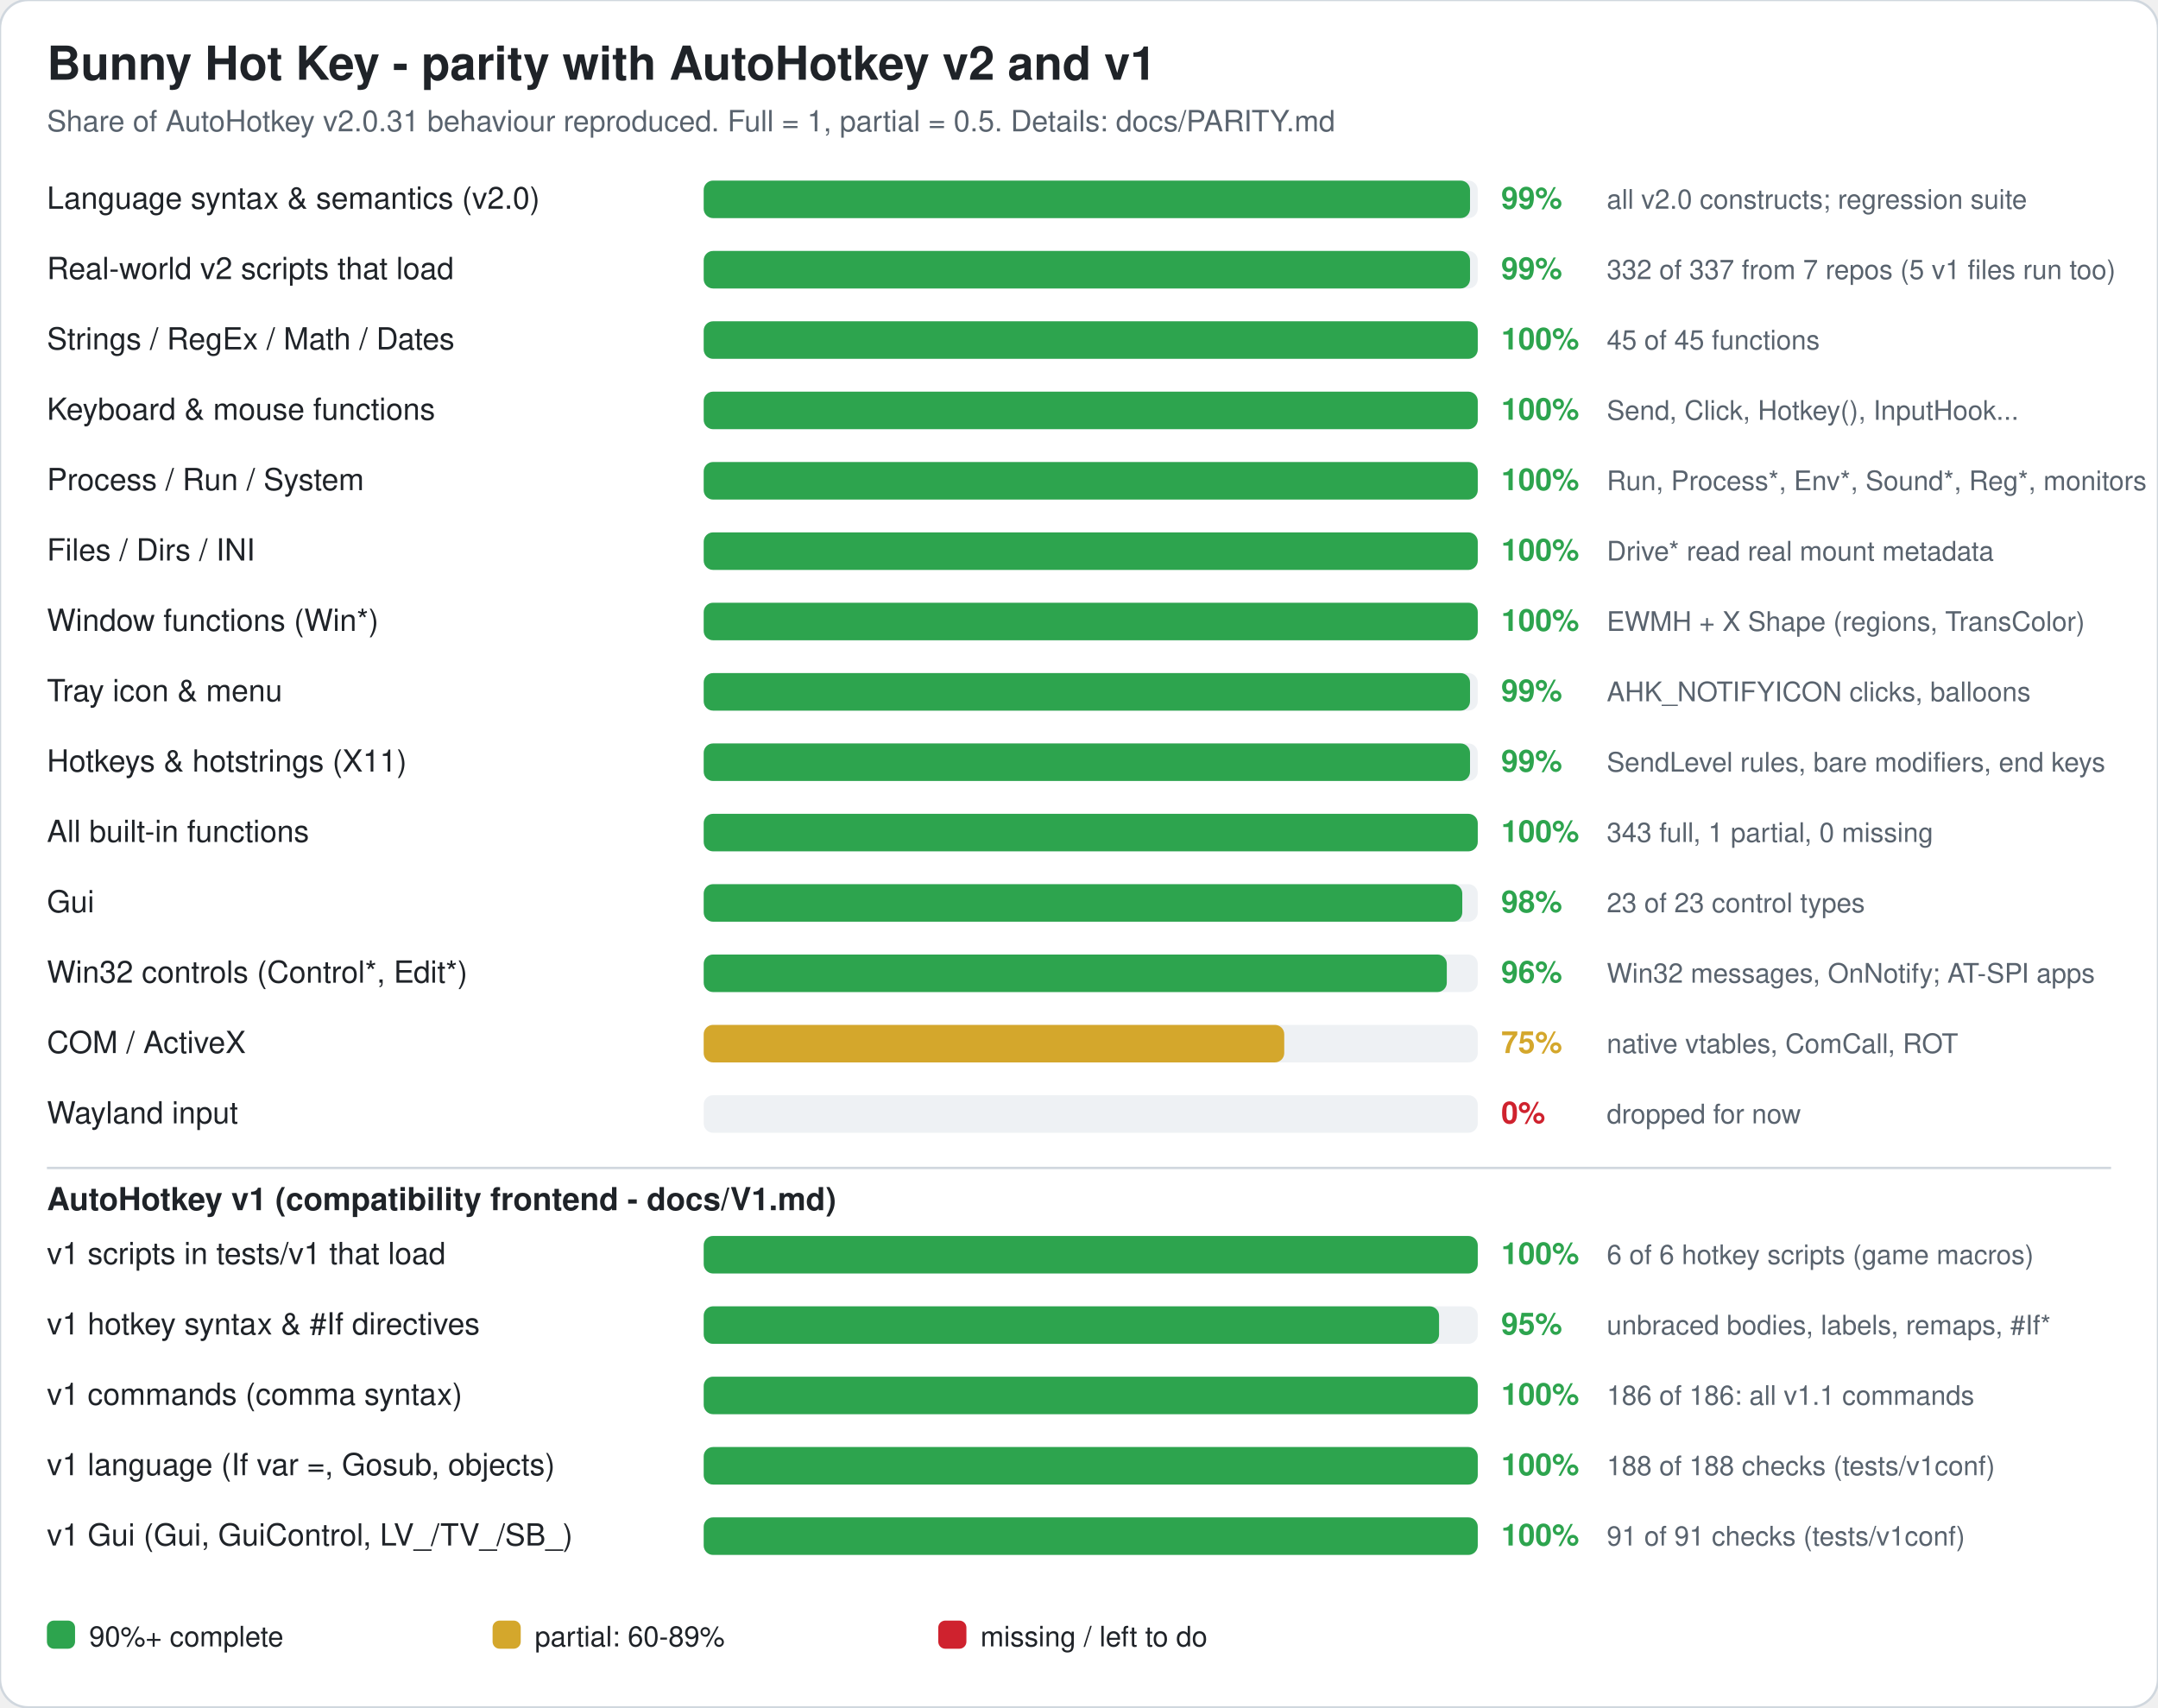
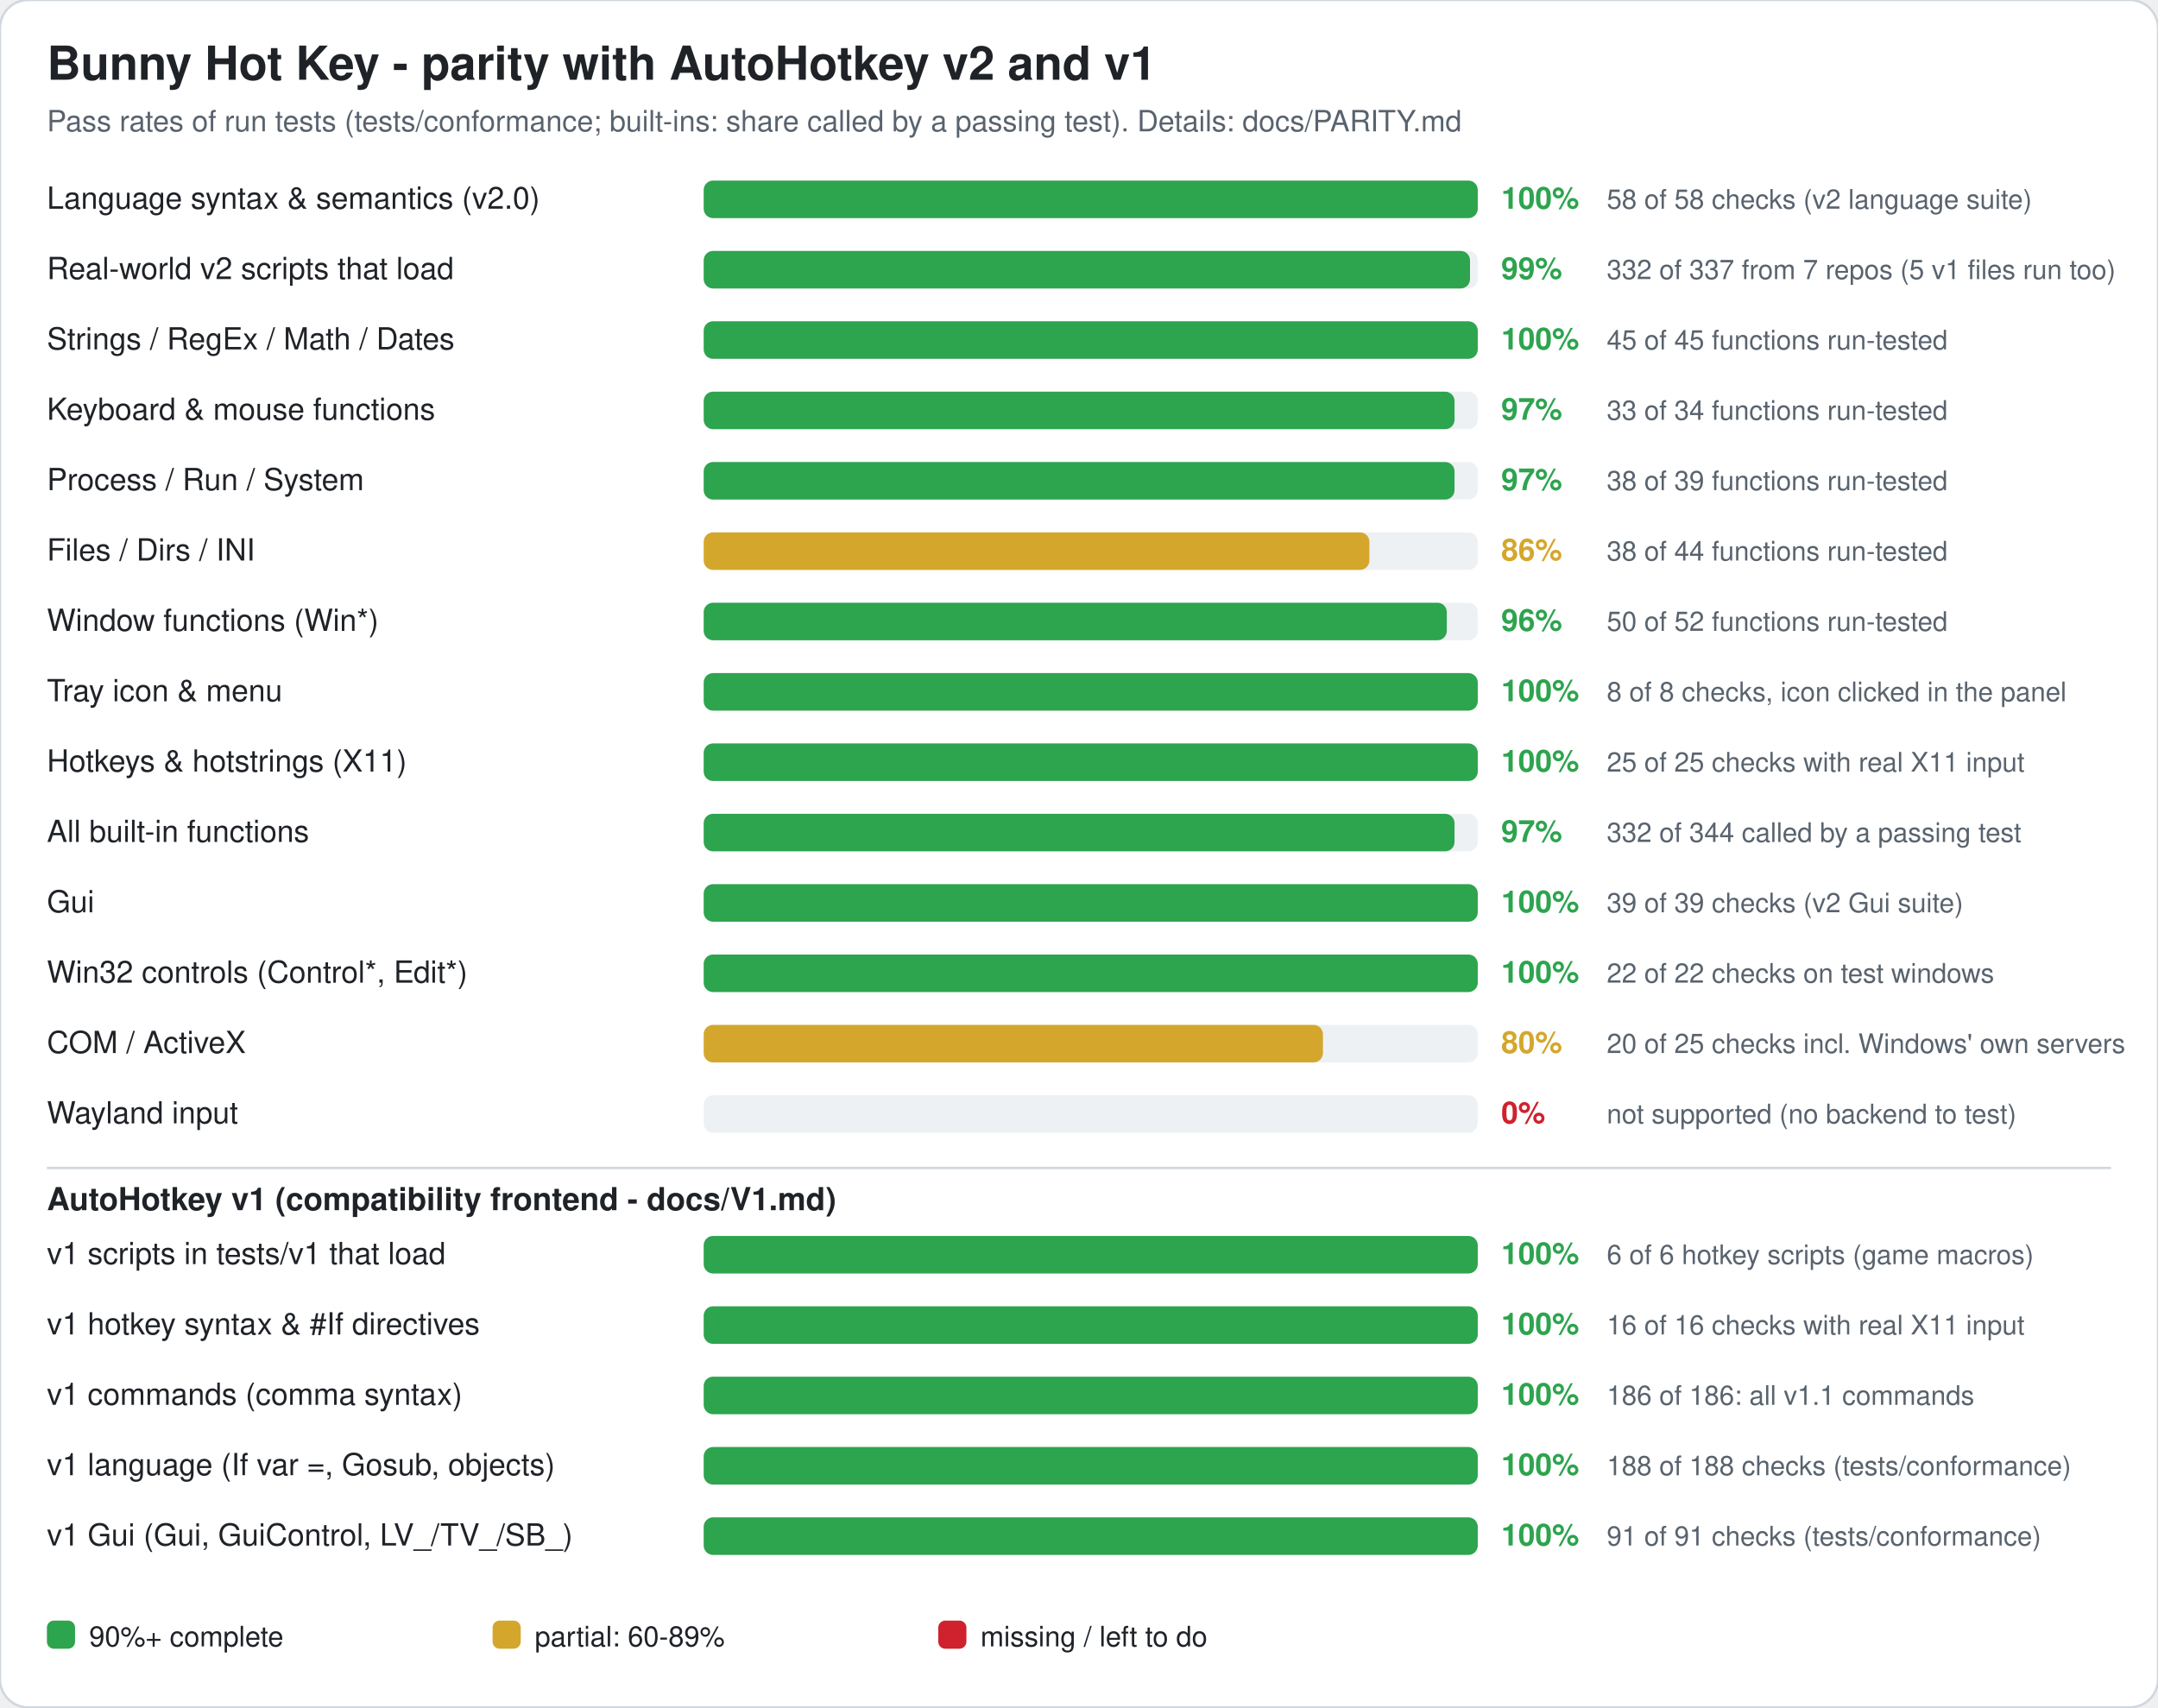
<svg xmlns="http://www.w3.org/2000/svg" width="920" height="728" viewBox="0 0 920 728" font-family="Segoe UI, Helvetica, Arial, sans-serif">
  <rect width="920" height="728" rx="12" fill="#ffffff" stroke="#d0d7de" />
  <text x="20" y="34" font-size="20" font-weight="700" fill="#1f2328">Bunny Hot Key - parity with AutoHotkey v2 and v1</text>
-   <text x="20" y="56" font-size="12.5" fill="#59636e">Share of AutoHotkey v2.0.31 behaviour reproduced. Full = 1, partial = 0.5. Details: docs/PARITY.md</text>
+   <text x="20" y="56" font-size="12.5" fill="#59636e">Pass rates of run tests (tests/conformance; built-ins: share called by a passing test). Details: docs/PARITY.md</text>
  <text x="20" y="89" font-size="13" fill="#1f2328">Language syntax &amp; semantics (v2.0)</text>
  <rect x="300" y="77" width="330" height="16" rx="4" fill="#eef1f4" />
-   <rect x="300" y="77" width="326.7" height="16" rx="4" fill="#2da44e" />
-   <text x="640" y="89" font-size="13" font-weight="700" fill="#2da44e">99%</text>
-   <text x="685" y="89" font-size="11.5" fill="#59636e">all v2.0 constructs; regression suite</text>
+   <rect x="300" y="77" width="330.0" height="16" rx="4" fill="#2da44e" />
+   <text x="640" y="89" font-size="13" font-weight="700" fill="#2da44e">100%</text>
+   <text x="685" y="89" font-size="11.5" fill="#59636e">58 of 58 checks (v2 language suite)</text>
  <text x="20" y="119" font-size="13" fill="#1f2328">Real-world v2 scripts that load</text>
  <rect x="300" y="107" width="330" height="16" rx="4" fill="#eef1f4" />
  <rect x="300" y="107" width="326.7" height="16" rx="4" fill="#2da44e" />
  <text x="640" y="119" font-size="13" font-weight="700" fill="#2da44e">99%</text>
  <text x="685" y="119" font-size="11.5" fill="#59636e">332 of 337 from 7 repos (5 v1 files run too)</text>
  <text x="20" y="149" font-size="13" fill="#1f2328">Strings / RegEx / Math / Dates</text>
  <rect x="300" y="137" width="330" height="16" rx="4" fill="#eef1f4" />
  <rect x="300" y="137" width="330.0" height="16" rx="4" fill="#2da44e" />
  <text x="640" y="149" font-size="13" font-weight="700" fill="#2da44e">100%</text>
-   <text x="685" y="149" font-size="11.5" fill="#59636e">45 of 45 functions</text>
+   <text x="685" y="149" font-size="11.5" fill="#59636e">45 of 45 functions run-tested</text>
  <text x="20" y="179" font-size="13" fill="#1f2328">Keyboard &amp; mouse functions</text>
  <rect x="300" y="167" width="330" height="16" rx="4" fill="#eef1f4" />
-   <rect x="300" y="167" width="330.0" height="16" rx="4" fill="#2da44e" />
-   <text x="640" y="179" font-size="13" font-weight="700" fill="#2da44e">100%</text>
-   <text x="685" y="179" font-size="11.5" fill="#59636e">Send, Click, Hotkey(), InputHook...</text>
+   <rect x="300" y="167" width="320.1" height="16" rx="4" fill="#2da44e" />
+   <text x="640" y="179" font-size="13" font-weight="700" fill="#2da44e">97%</text>
+   <text x="685" y="179" font-size="11.5" fill="#59636e">33 of 34 functions run-tested</text>
  <text x="20" y="209" font-size="13" fill="#1f2328">Process / Run / System</text>
  <rect x="300" y="197" width="330" height="16" rx="4" fill="#eef1f4" />
-   <rect x="300" y="197" width="330.0" height="16" rx="4" fill="#2da44e" />
-   <text x="640" y="209" font-size="13" font-weight="700" fill="#2da44e">100%</text>
-   <text x="685" y="209" font-size="11.5" fill="#59636e">Run, Process*, Env*, Sound*, Reg*, monitors</text>
+   <rect x="300" y="197" width="320.1" height="16" rx="4" fill="#2da44e" />
+   <text x="640" y="209" font-size="13" font-weight="700" fill="#2da44e">97%</text>
+   <text x="685" y="209" font-size="11.5" fill="#59636e">38 of 39 functions run-tested</text>
  <text x="20" y="239" font-size="13" fill="#1f2328">Files / Dirs / INI</text>
  <rect x="300" y="227" width="330" height="16" rx="4" fill="#eef1f4" />
-   <rect x="300" y="227" width="330.0" height="16" rx="4" fill="#2da44e" />
-   <text x="640" y="239" font-size="13" font-weight="700" fill="#2da44e">100%</text>
-   <text x="685" y="239" font-size="11.5" fill="#59636e">Drive* read real mount metadata</text>
+   <rect x="300" y="227" width="283.8" height="16" rx="4" fill="#d4a72c" />
+   <text x="640" y="239" font-size="13" font-weight="700" fill="#d4a72c">86%</text>
+   <text x="685" y="239" font-size="11.5" fill="#59636e">38 of 44 functions run-tested</text>
  <text x="20" y="269" font-size="13" fill="#1f2328">Window functions (Win*)</text>
  <rect x="300" y="257" width="330" height="16" rx="4" fill="#eef1f4" />
-   <rect x="300" y="257" width="330.0" height="16" rx="4" fill="#2da44e" />
-   <text x="640" y="269" font-size="13" font-weight="700" fill="#2da44e">100%</text>
-   <text x="685" y="269" font-size="11.5" fill="#59636e">EWMH + X Shape (regions, TransColor)</text>
+   <rect x="300" y="257" width="316.8" height="16" rx="4" fill="#2da44e" />
+   <text x="640" y="269" font-size="13" font-weight="700" fill="#2da44e">96%</text>
+   <text x="685" y="269" font-size="11.5" fill="#59636e">50 of 52 functions run-tested</text>
  <text x="20" y="299" font-size="13" fill="#1f2328">Tray icon &amp; menu</text>
  <rect x="300" y="287" width="330" height="16" rx="4" fill="#eef1f4" />
-   <rect x="300" y="287" width="326.7" height="16" rx="4" fill="#2da44e" />
-   <text x="640" y="299" font-size="13" font-weight="700" fill="#2da44e">99%</text>
-   <text x="685" y="299" font-size="11.5" fill="#59636e">AHK_NOTIFYICON clicks, balloons</text>
+   <rect x="300" y="287" width="330.0" height="16" rx="4" fill="#2da44e" />
+   <text x="640" y="299" font-size="13" font-weight="700" fill="#2da44e">100%</text>
+   <text x="685" y="299" font-size="11.5" fill="#59636e">8 of 8 checks, icon clicked in the panel</text>
  <text x="20" y="329" font-size="13" fill="#1f2328">Hotkeys &amp; hotstrings (X11)</text>
  <rect x="300" y="317" width="330" height="16" rx="4" fill="#eef1f4" />
-   <rect x="300" y="317" width="326.7" height="16" rx="4" fill="#2da44e" />
-   <text x="640" y="329" font-size="13" font-weight="700" fill="#2da44e">99%</text>
-   <text x="685" y="329" font-size="11.5" fill="#59636e">SendLevel rules, bare modifiers, end keys</text>
+   <rect x="300" y="317" width="330.0" height="16" rx="4" fill="#2da44e" />
+   <text x="640" y="329" font-size="13" font-weight="700" fill="#2da44e">100%</text>
+   <text x="685" y="329" font-size="11.5" fill="#59636e">25 of 25 checks with real X11 input</text>
  <text x="20" y="359" font-size="13" fill="#1f2328">All built-in functions</text>
  <rect x="300" y="347" width="330" height="16" rx="4" fill="#eef1f4" />
-   <rect x="300" y="347" width="330.0" height="16" rx="4" fill="#2da44e" />
-   <text x="640" y="359" font-size="13" font-weight="700" fill="#2da44e">100%</text>
-   <text x="685" y="359" font-size="11.5" fill="#59636e">343 full, 1 partial, 0 missing</text>
+   <rect x="300" y="347" width="320.1" height="16" rx="4" fill="#2da44e" />
+   <text x="640" y="359" font-size="13" font-weight="700" fill="#2da44e">97%</text>
+   <text x="685" y="359" font-size="11.5" fill="#59636e">332 of 344 called by a passing test</text>
  <text x="20" y="389" font-size="13" fill="#1f2328">Gui</text>
  <rect x="300" y="377" width="330" height="16" rx="4" fill="#eef1f4" />
-   <rect x="300" y="377" width="323.4" height="16" rx="4" fill="#2da44e" />
-   <text x="640" y="389" font-size="13" font-weight="700" fill="#2da44e">98%</text>
-   <text x="685" y="389" font-size="11.5" fill="#59636e">23 of 23 control types</text>
+   <rect x="300" y="377" width="330.0" height="16" rx="4" fill="#2da44e" />
+   <text x="640" y="389" font-size="13" font-weight="700" fill="#2da44e">100%</text>
+   <text x="685" y="389" font-size="11.5" fill="#59636e">39 of 39 checks (v2 Gui suite)</text>
  <text x="20" y="419" font-size="13" fill="#1f2328">Win32 controls (Control*, Edit*)</text>
  <rect x="300" y="407" width="330" height="16" rx="4" fill="#eef1f4" />
-   <rect x="300" y="407" width="316.8" height="16" rx="4" fill="#2da44e" />
-   <text x="640" y="419" font-size="13" font-weight="700" fill="#2da44e">96%</text>
-   <text x="685" y="419" font-size="11.5" fill="#59636e">Win32 messages, OnNotify; AT-SPI apps</text>
+   <rect x="300" y="407" width="330.0" height="16" rx="4" fill="#2da44e" />
+   <text x="640" y="419" font-size="13" font-weight="700" fill="#2da44e">100%</text>
+   <text x="685" y="419" font-size="11.5" fill="#59636e">22 of 22 checks on test windows</text>
  <text x="20" y="449" font-size="13" fill="#1f2328">COM / ActiveX</text>
  <rect x="300" y="437" width="330" height="16" rx="4" fill="#eef1f4" />
-   <rect x="300" y="437" width="247.5" height="16" rx="4" fill="#d4a72c" />
-   <text x="640" y="449" font-size="13" font-weight="700" fill="#d4a72c">75%</text>
-   <text x="685" y="449" font-size="11.5" fill="#59636e">native vtables, ComCall, ROT</text>
+   <rect x="300" y="437" width="264.0" height="16" rx="4" fill="#d4a72c" />
+   <text x="640" y="449" font-size="13" font-weight="700" fill="#d4a72c">80%</text>
+   <text x="685" y="449" font-size="11.5" fill="#59636e">20 of 25 checks incl. Windows' own servers</text>
  <text x="20" y="479" font-size="13" fill="#1f2328">Wayland input</text>
  <rect x="300" y="467" width="330" height="16" rx="4" fill="#eef1f4" />
  <text x="640" y="479" font-size="13" font-weight="700" fill="#cf222e">0%</text>
-   <text x="685" y="479" font-size="11.5" fill="#59636e">dropped for now</text>
+   <text x="685" y="479" font-size="11.5" fill="#59636e">not supported (no backend to test)</text>
  <line x1="20" y1="498" x2="900" y2="498" stroke="#d0d7de" />
  <text x="20" y="516" font-size="13.5" font-weight="700" fill="#1f2328">AutoHotkey v1 (compatibility frontend - docs/V1.md)</text>
  <text x="20" y="539" font-size="13" fill="#1f2328">v1 scripts in tests/v1 that load</text>
  <rect x="300" y="527" width="330" height="16" rx="4" fill="#eef1f4" />
  <rect x="300" y="527" width="330.0" height="16" rx="4" fill="#2da44e" />
  <text x="640" y="539" font-size="13" font-weight="700" fill="#2da44e">100%</text>
  <text x="685" y="539" font-size="11.5" fill="#59636e">6 of 6 hotkey scripts (game macros)</text>
  <text x="20" y="569" font-size="13" fill="#1f2328">v1 hotkey syntax &amp; #If directives</text>
  <rect x="300" y="557" width="330" height="16" rx="4" fill="#eef1f4" />
-   <rect x="300" y="557" width="313.5" height="16" rx="4" fill="#2da44e" />
-   <text x="640" y="569" font-size="13" font-weight="700" fill="#2da44e">95%</text>
-   <text x="685" y="569" font-size="11.5" fill="#59636e">unbraced bodies, labels, remaps, #If*</text>
+   <rect x="300" y="557" width="330.0" height="16" rx="4" fill="#2da44e" />
+   <text x="640" y="569" font-size="13" font-weight="700" fill="#2da44e">100%</text>
+   <text x="685" y="569" font-size="11.5" fill="#59636e">16 of 16 checks with real X11 input</text>
  <text x="20" y="599" font-size="13" fill="#1f2328">v1 commands (comma syntax)</text>
  <rect x="300" y="587" width="330" height="16" rx="4" fill="#eef1f4" />
  <rect x="300" y="587" width="330.0" height="16" rx="4" fill="#2da44e" />
  <text x="640" y="599" font-size="13" font-weight="700" fill="#2da44e">100%</text>
  <text x="685" y="599" font-size="11.5" fill="#59636e">186 of 186: all v1.1 commands</text>
  <text x="20" y="629" font-size="13" fill="#1f2328">v1 language (If var =, Gosub, objects)</text>
  <rect x="300" y="617" width="330" height="16" rx="4" fill="#eef1f4" />
  <rect x="300" y="617" width="330.0" height="16" rx="4" fill="#2da44e" />
  <text x="640" y="629" font-size="13" font-weight="700" fill="#2da44e">100%</text>
-   <text x="685" y="629" font-size="11.5" fill="#59636e">188 of 188 checks (tests/v1conf)</text>
+   <text x="685" y="629" font-size="11.5" fill="#59636e">188 of 188 checks (tests/conformance)</text>
  <text x="20" y="659" font-size="13" fill="#1f2328">v1 Gui (Gui, GuiControl, LV_/TV_/SB_)</text>
  <rect x="300" y="647" width="330" height="16" rx="4" fill="#eef1f4" />
  <rect x="300" y="647" width="330.0" height="16" rx="4" fill="#2da44e" />
  <text x="640" y="659" font-size="13" font-weight="700" fill="#2da44e">100%</text>
-   <text x="685" y="659" font-size="11.5" fill="#59636e">91 of 91 checks (tests/v1conf)</text>
+   <text x="685" y="659" font-size="11.5" fill="#59636e">91 of 91 checks (tests/conformance)</text>
  <rect x="20" y="691" width="12" height="12" rx="3" fill="#2da44e" />
  <text x="38" y="702" font-size="12" fill="#1f2328">90%+ complete</text>
  <rect x="210" y="691" width="12" height="12" rx="3" fill="#d4a72c" />
  <text x="228" y="702" font-size="12" fill="#1f2328">partial: 60-89%</text>
  <rect x="400" y="691" width="12" height="12" rx="3" fill="#cf222e" />
  <text x="418" y="702" font-size="12" fill="#1f2328">missing / left to do</text>
</svg>
